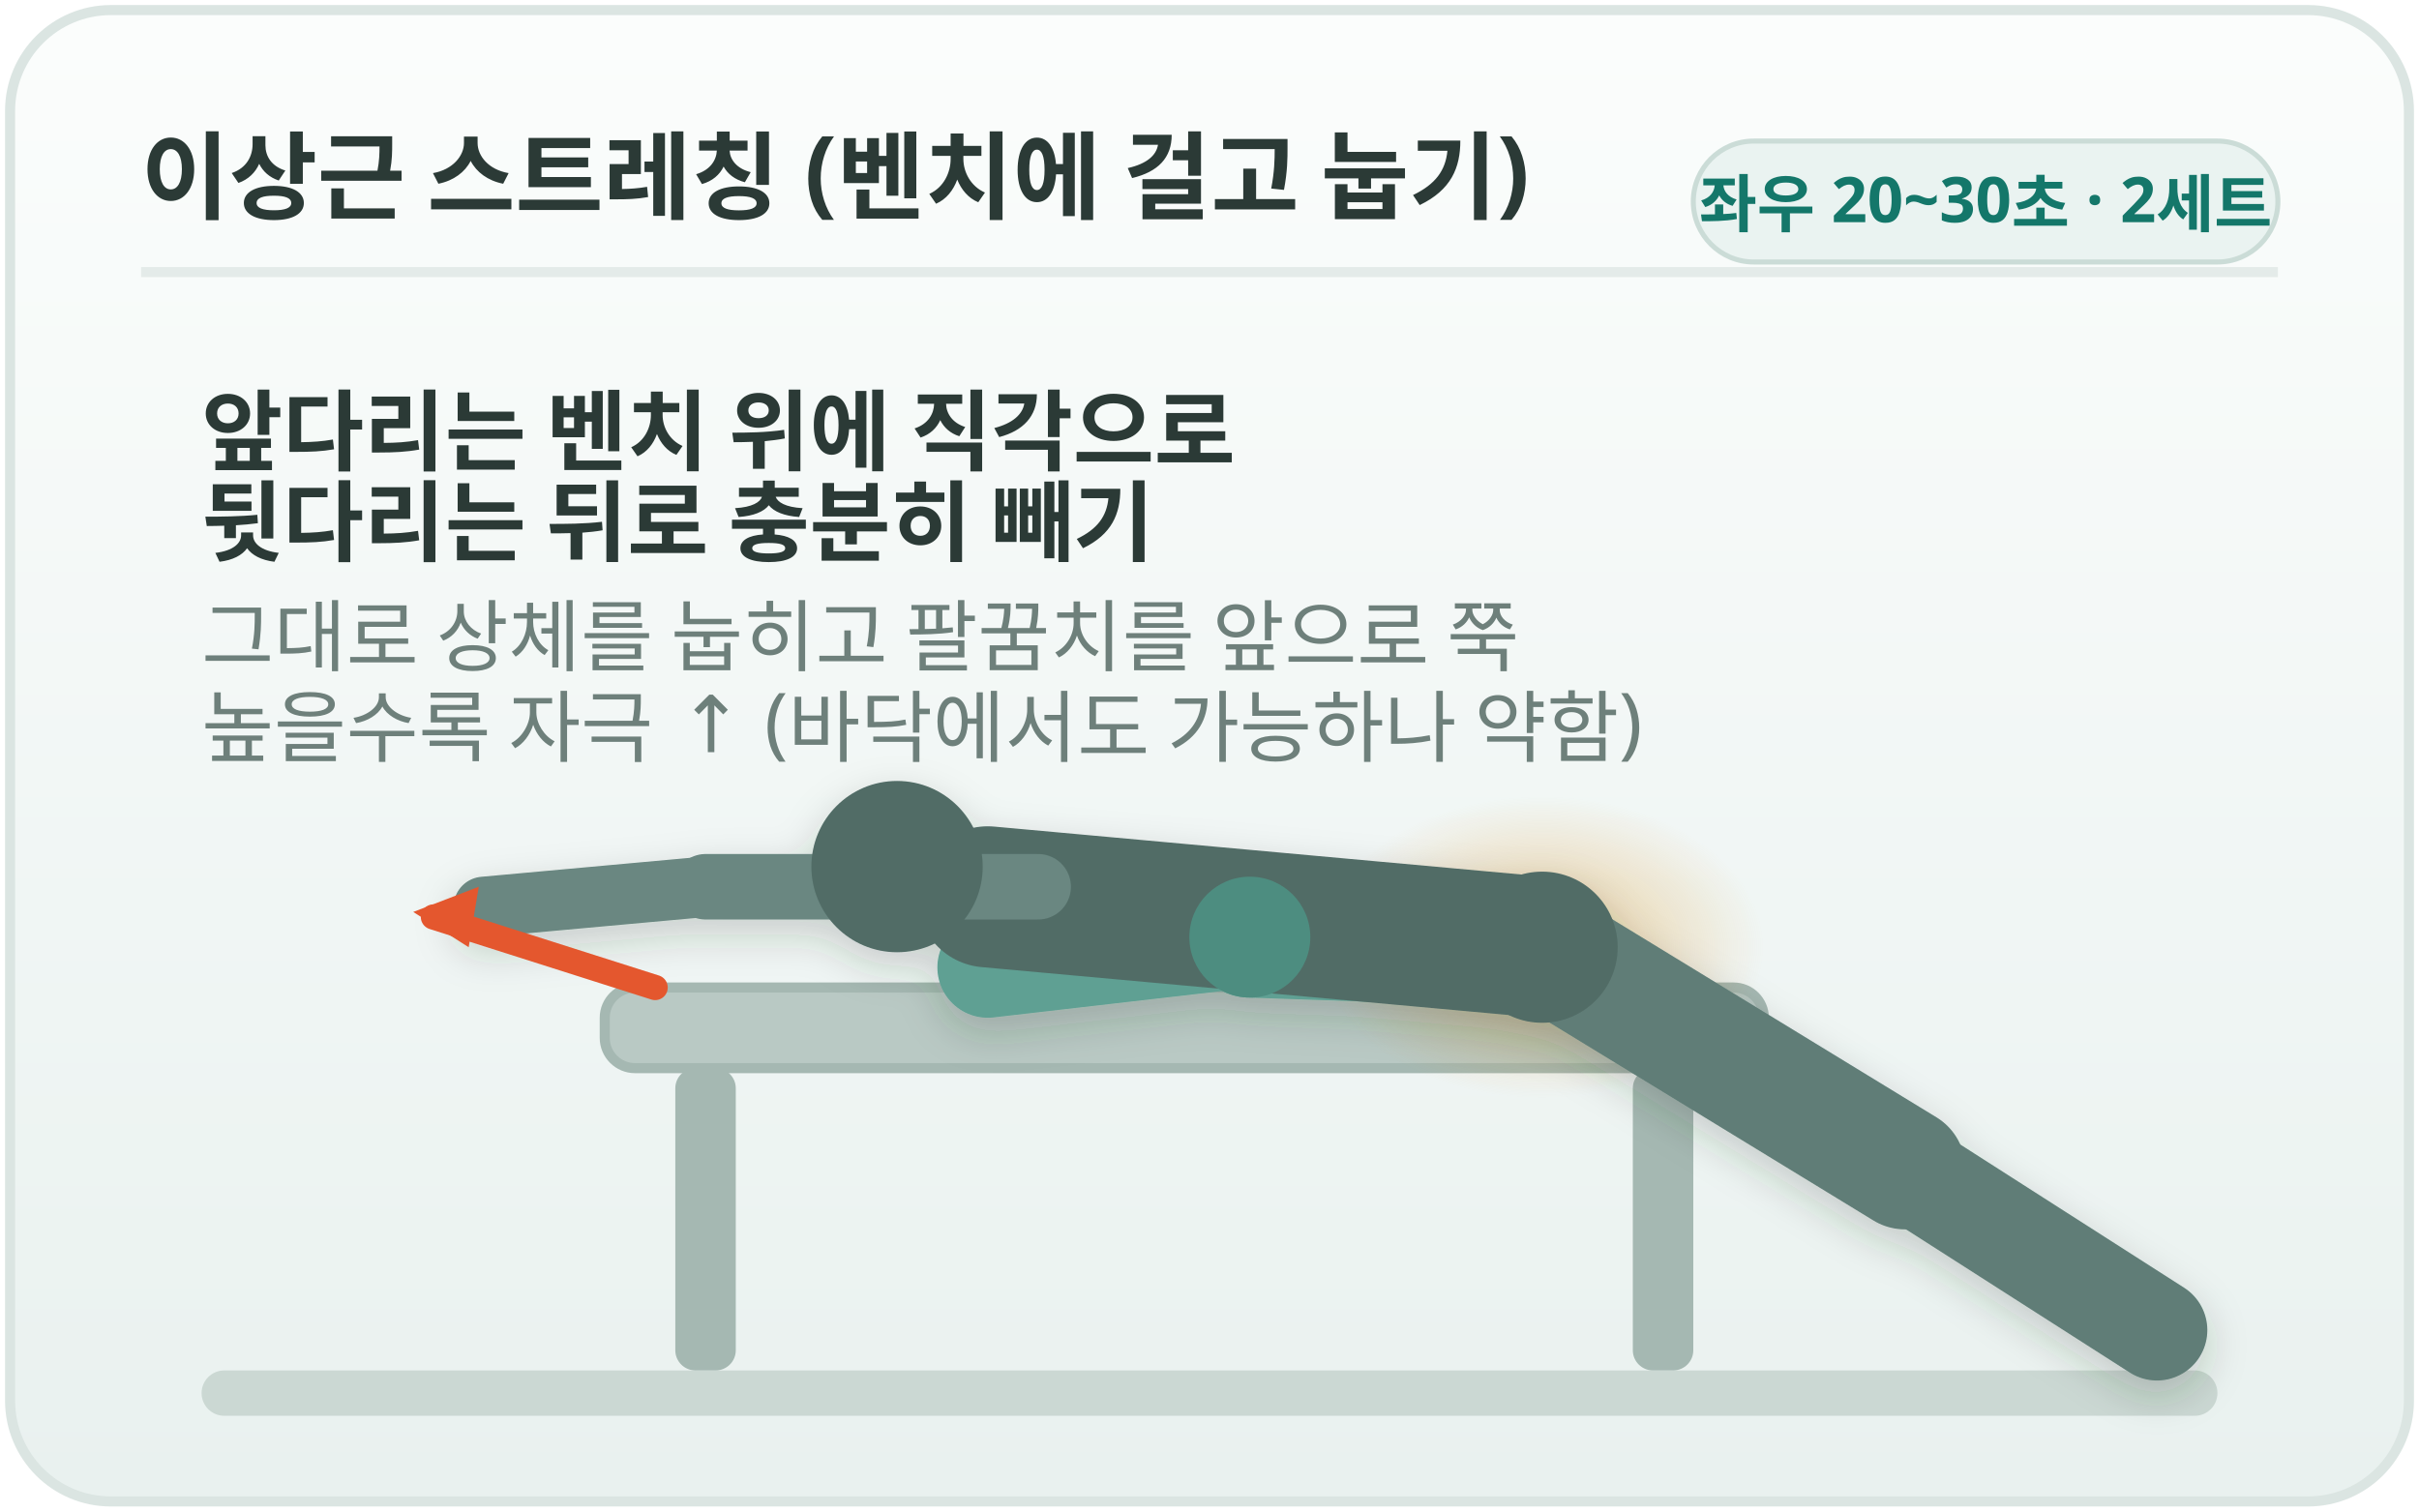
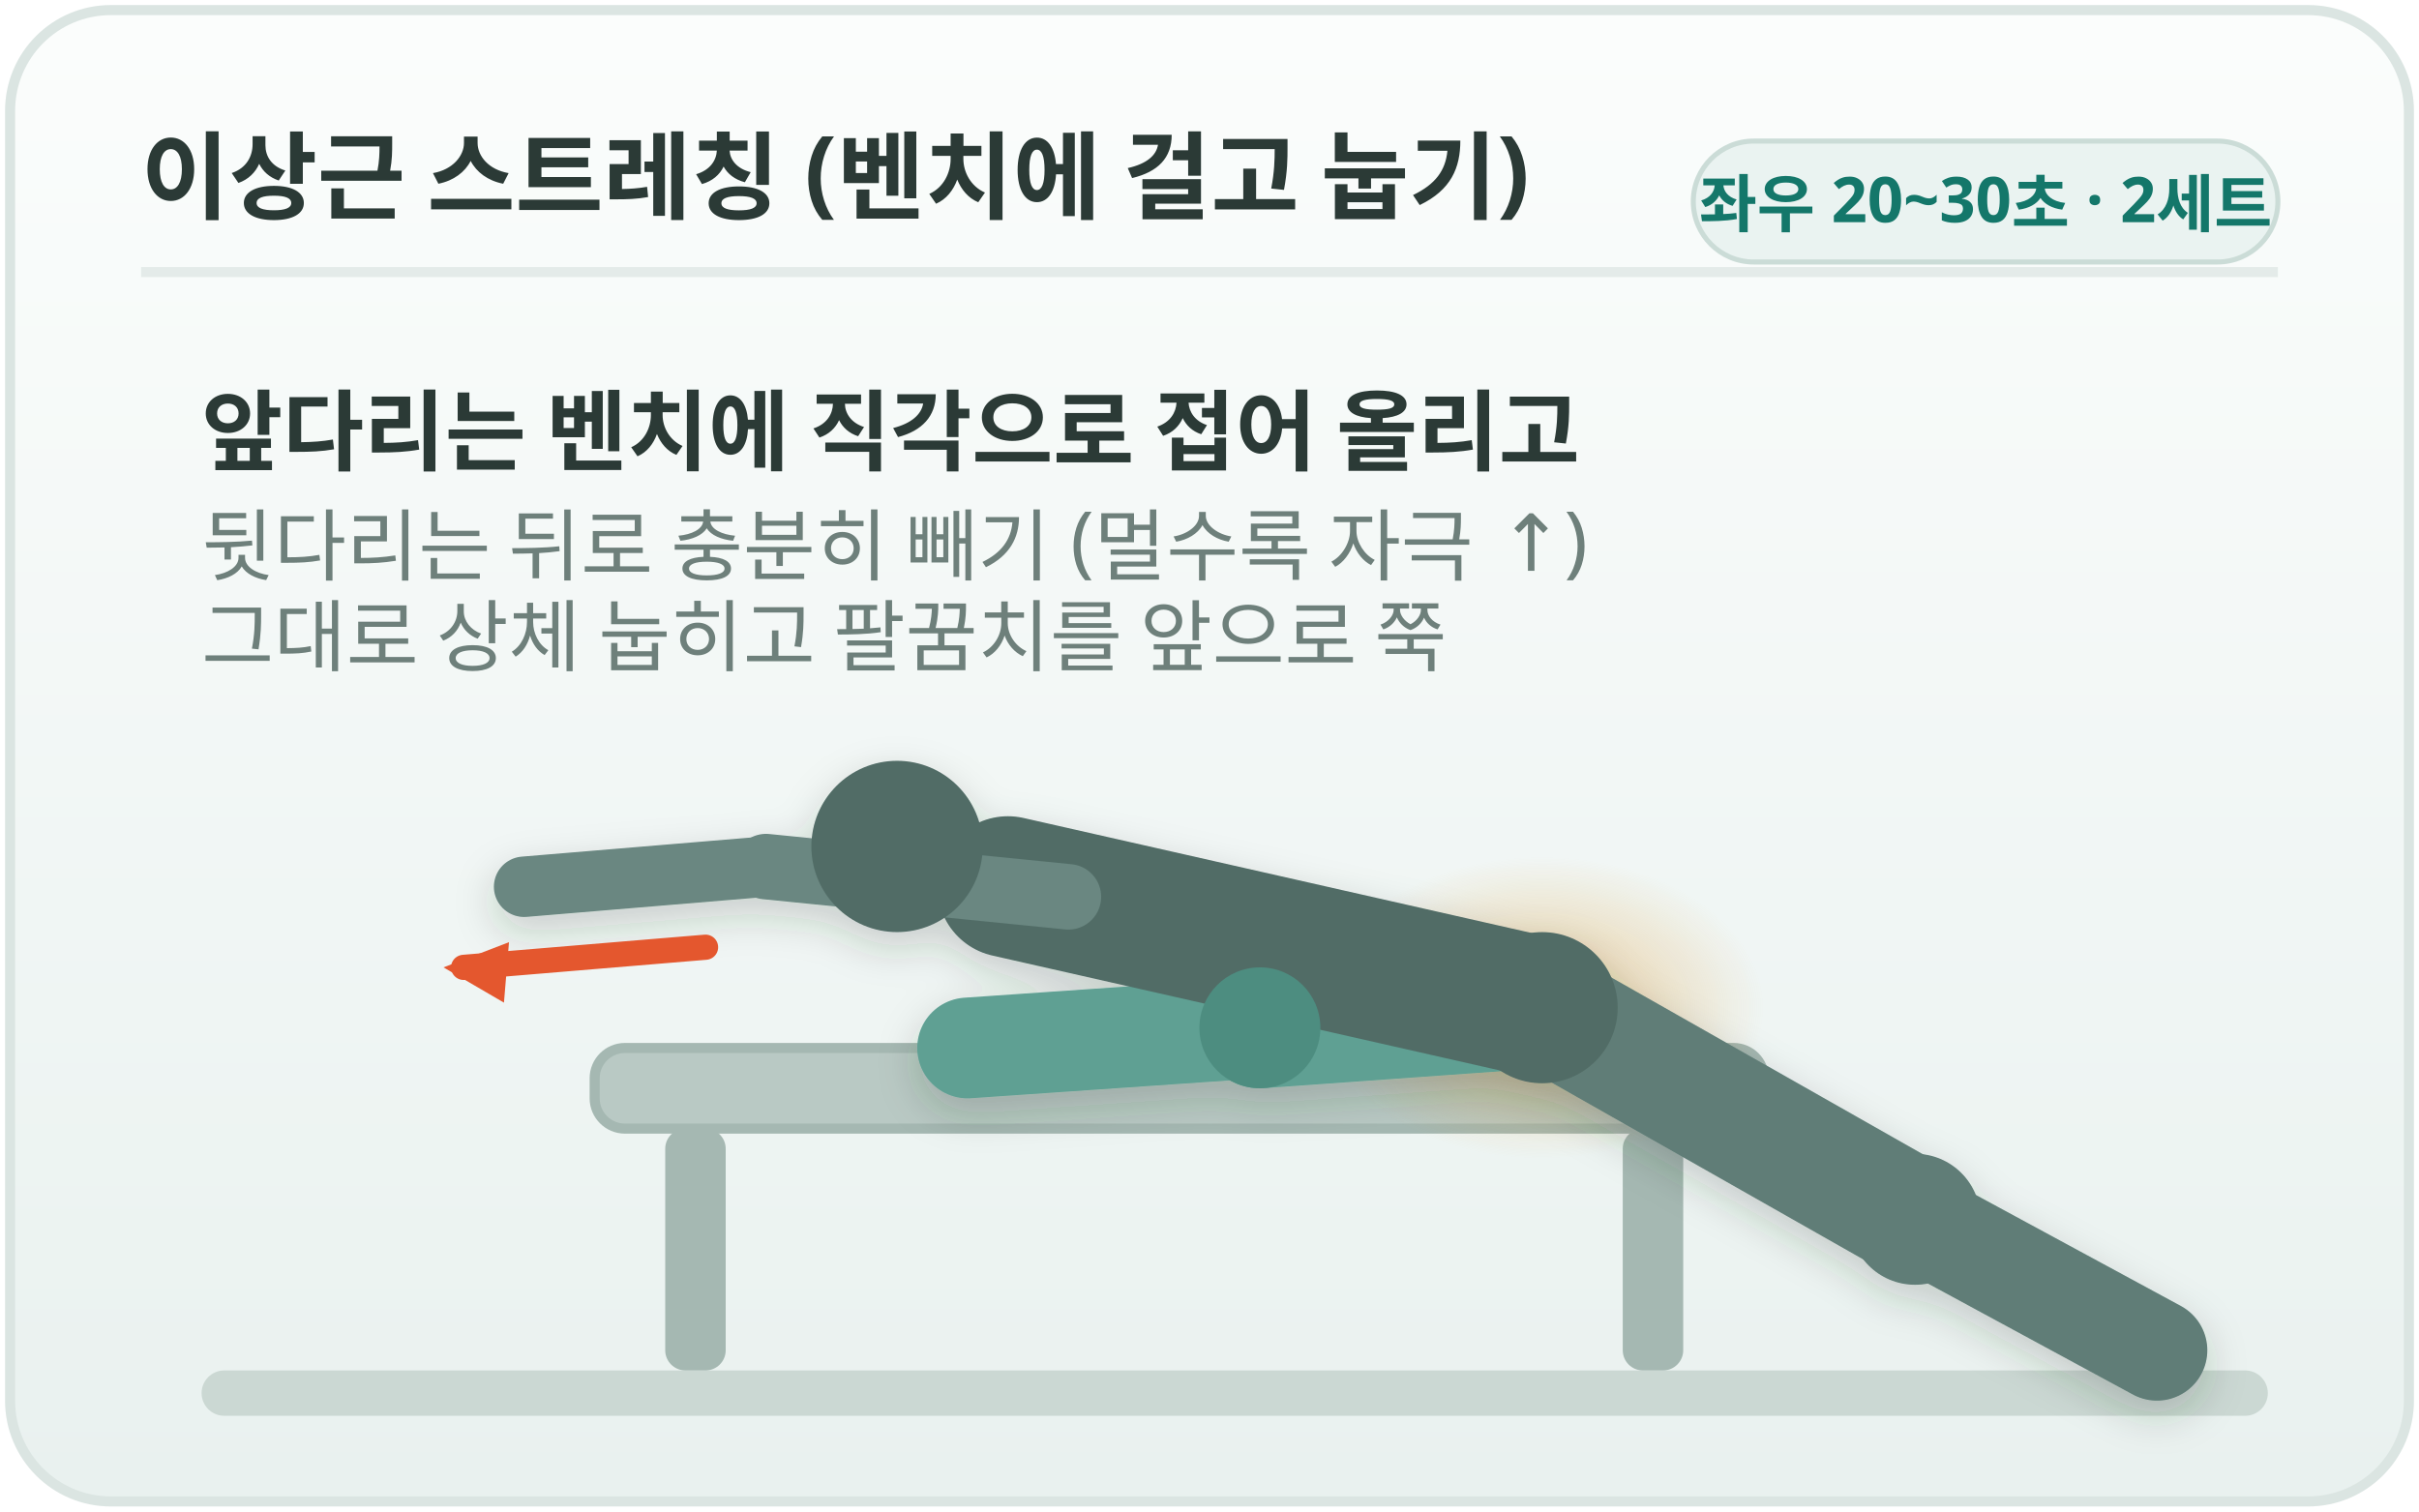
<svg xmlns="http://www.w3.org/2000/svg" viewBox="0 0 480 300" font-family="'Noto Sans KR','Apple SD Gothic Neo',sans-serif">
  <defs>
    <linearGradient id="bg" x1="0" y1="0" x2="0" y2="1">
      <stop offset="0" stop-color="#FBFDFC" />
      <stop offset="1" stop-color="#E9F1EF" />
    </linearGradient>
    <radialGradient id="glow" cx="50%" cy="50%" r="50%">
      <stop offset="0" stop-color="#E0982A" stop-opacity="0.45" />
      <stop offset="1" stop-color="#E0982A" stop-opacity="0" />
    </radialGradient>
    <filter id="soft" x="-30%" y="-30%" width="160%" height="160%">
      <feDropShadow dx="0" dy="3" stdDeviation="4" flood-color="#22332F" flood-opacity="0.20" />
    </filter>
  </defs>
  <rect x="2" y="2" width="476" height="296" rx="20" fill="url(#bg)" stroke="#DBE5E2" stroke-width="2" />
  <text x="28" y="42" font-size="19" font-weight="700" fill="#2B3A36">이상근 스트레칭 (벤치에 걸고 눕기)</text>
  <line x1="28" y1="54" x2="452" y2="54" stroke="#E4EBE9" stroke-width="2" />
-   <rect x="40" y="272" width="400" height="9" rx="4.5" fill="#CBD8D3" />
-   <rect x="120" y="196" width="230" height="16" rx="6" fill="#B9C9C4" stroke="#A5B8B2" stroke-width="2" />
-   <rect x="134" y="212" width="12" height="60" rx="4" fill="#A5B8B2" />
-   <rect x="324" y="212" width="12" height="60" rx="4" fill="#A5B8B2" />
-   <ellipse cx="306" cy="188" rx="44" ry="30" fill="url(#glow)" />
+   <rect x="40" y="272" width="410" height="9" rx="4.5" fill="#CBD8D3" />
+   <rect x="118" y="208" width="232" height="16" rx="6" fill="#B9C9C4" stroke="#A5B8B2" stroke-width="2" />
+   <rect x="132" y="224" width="12" height="48" rx="4" fill="#A5B8B2" />
+   <rect x="322" y="224" width="12" height="48" rx="4" fill="#A5B8B2" />
+   <ellipse cx="306" cy="200" rx="44" ry="30" fill="url(#glow)" />
  <g filter="url(#soft)" stroke-linecap="round">
-     <line x1="306" y1="188" x2="378" y2="232" stroke="#607D77" stroke-width="24" />
-     <line x1="378" y1="232" x2="428" y2="264" stroke="#607D77" stroke-width="20" />
-     <line x1="306" y1="188" x2="248" y2="186" stroke="#5EA093" stroke-width="24" />
-     <line x1="248" y1="186" x2="196" y2="192" stroke="#5EA093" stroke-width="20" />
-     <line x1="306" y1="188" x2="196" y2="178" stroke="#516C66" stroke-width="28" />
-     <line x1="206" y1="176" x2="140" y2="176" stroke="#6A8781" stroke-width="13" />
-     <line x1="140" y1="176" x2="96" y2="180" stroke="#6A8781" stroke-width="12" />
-     <circle cx="306" cy="188" r="15" fill="#516C66" />
-     <circle cx="248" cy="186" r="12" fill="#4E8D80" />
-     <circle cx="178" cy="172" r="17" fill="#516C66" />
+     <line x1="306" y1="200" x2="380" y2="242" stroke="#607D77" stroke-width="24" />
+     <line x1="380" y1="242" x2="428" y2="268" stroke="#607D77" stroke-width="20" />
+     <line x1="306" y1="200" x2="250" y2="204" stroke="#5EA093" stroke-width="24" />
+     <line x1="250" y1="204" x2="192" y2="208" stroke="#5EA093" stroke-width="20" />
+     <line x1="306" y1="200" x2="200" y2="176" stroke="#516C66" stroke-width="28" />
+     <line x1="212" y1="178" x2="152" y2="172" stroke="#6A8781" stroke-width="13" />
+     <line x1="152" y1="172" x2="104" y2="176" stroke="#6A8781" stroke-width="12" />
+     <circle cx="306" cy="200" r="15" fill="#516C66" />
+     <circle cx="250" cy="204" r="12" fill="#4E8D80" />
+     <circle cx="380" cy="242" r="13" fill="#607D77" />
+     <circle cx="178" cy="168" r="17" fill="#516C66" />
  </g>
-   <line x1="130" y1="196" x2="86" y2="182" stroke="#E4572E" stroke-width="5" stroke-linecap="round" />
-   <polygon points="82,181 95,176 93,188" fill="#E4572E" />
-   <text x="40" y="92" font-size="17.5" font-weight="600" fill="#2B3A36">앞다리는 벤치 위에 직각으로</text>
-   <text x="40" y="110" font-size="17.5" font-weight="600" fill="#2B3A36">뒷다리는 뒤로 충분히 빼기</text>
-   <text x="40" y="132" font-size="15.6" fill="#6E807B">그대로 상체를 눕히고 팔꿈치를 앞으로 쭉</text>
-   <text x="40" y="150" font-size="15.6" fill="#6E807B">높을수록 자극 ↑ (바닥에서도 가능하나 약함)</text>
+   <line x1="140" y1="188" x2="92" y2="192" stroke="#E4572E" stroke-width="5" stroke-linecap="round" />
+   <polygon points="88,192 101,187 100,199" fill="#E4572E" />
+   <text x="40" y="92" font-size="17.5" font-weight="600" fill="#2B3A36">앞다리는 벤치에 직각으로 접어 올리고</text>
+   <text x="40" y="114" font-size="15.6" fill="#6E807B">뒷다리는 뒤로 충분히 빼기 (멀수록 자극 ↑)</text>
+   <text x="40" y="132" font-size="15.6" fill="#6E807B">그대로 상체 눕히고 팔꿈치를 앞으로 쭉</text>
  <rect x="336" y="28" width="116" height="24" rx="12" fill="#EAF3F1" stroke="#CBDCD7" />
  <text x="394" y="45" font-size="12.5" font-weight="700" fill="#14776A" text-anchor="middle">좌우 20~30초 · 2세트</text>
</svg>
